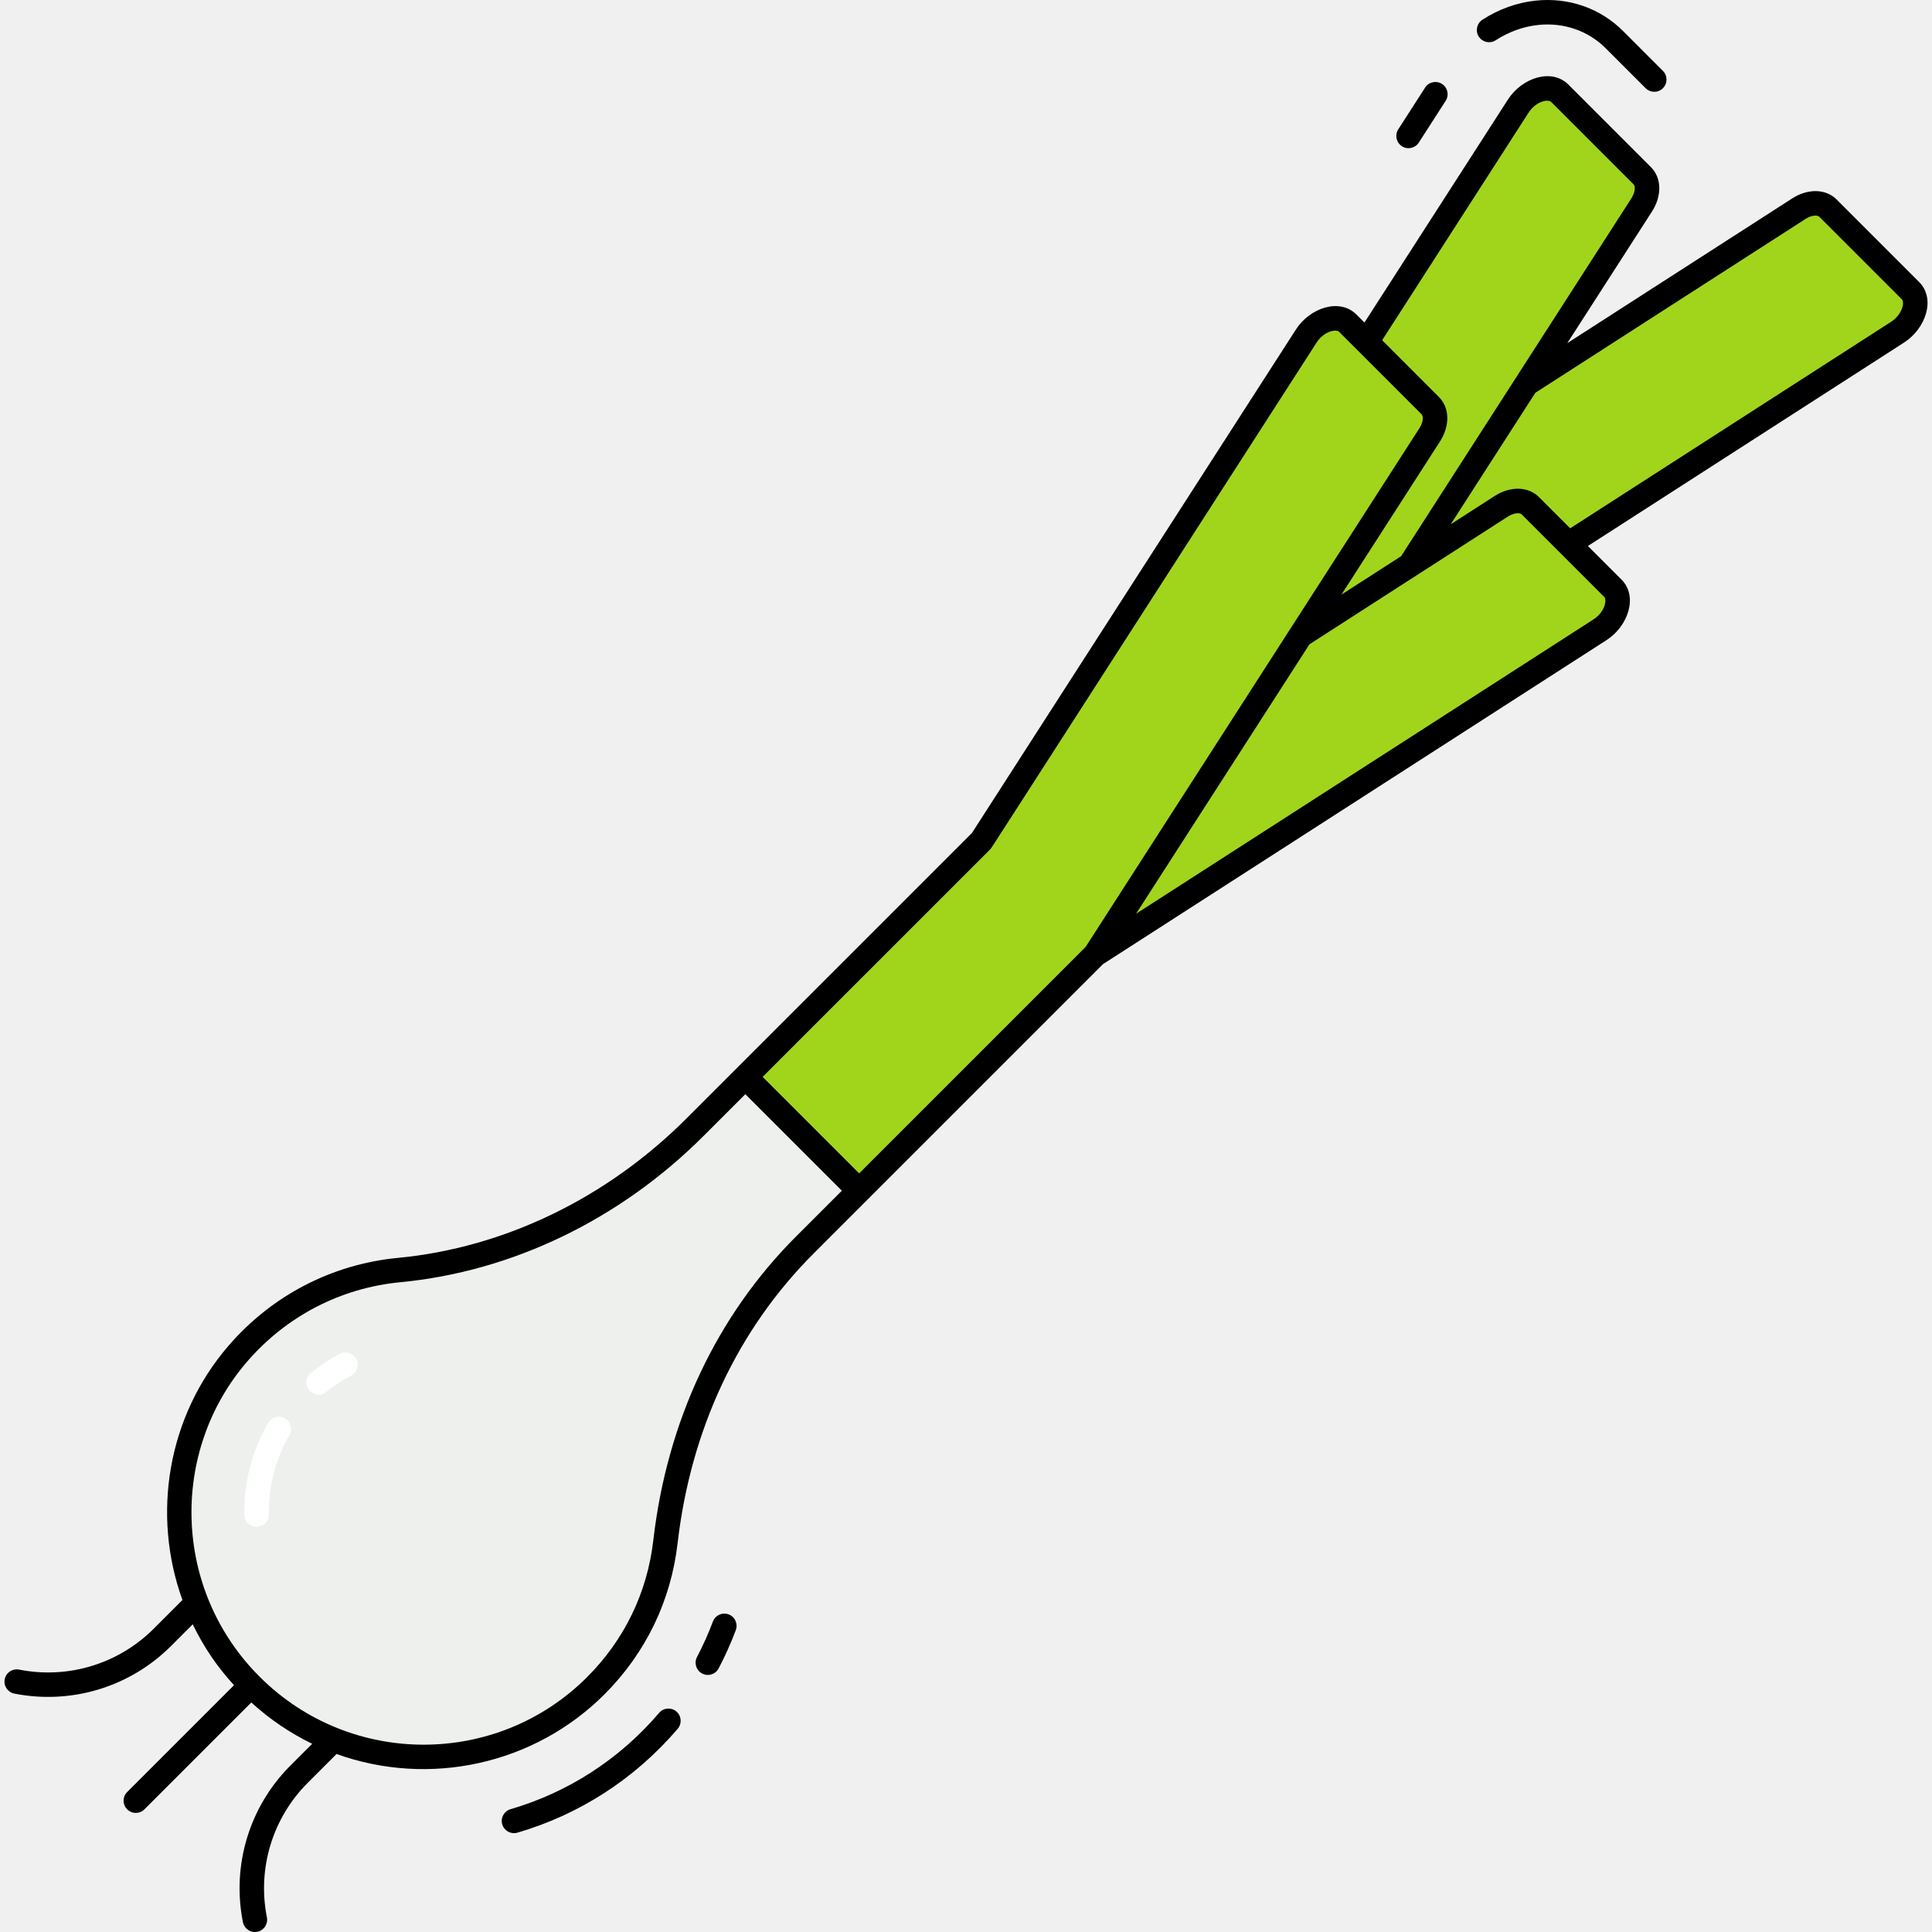
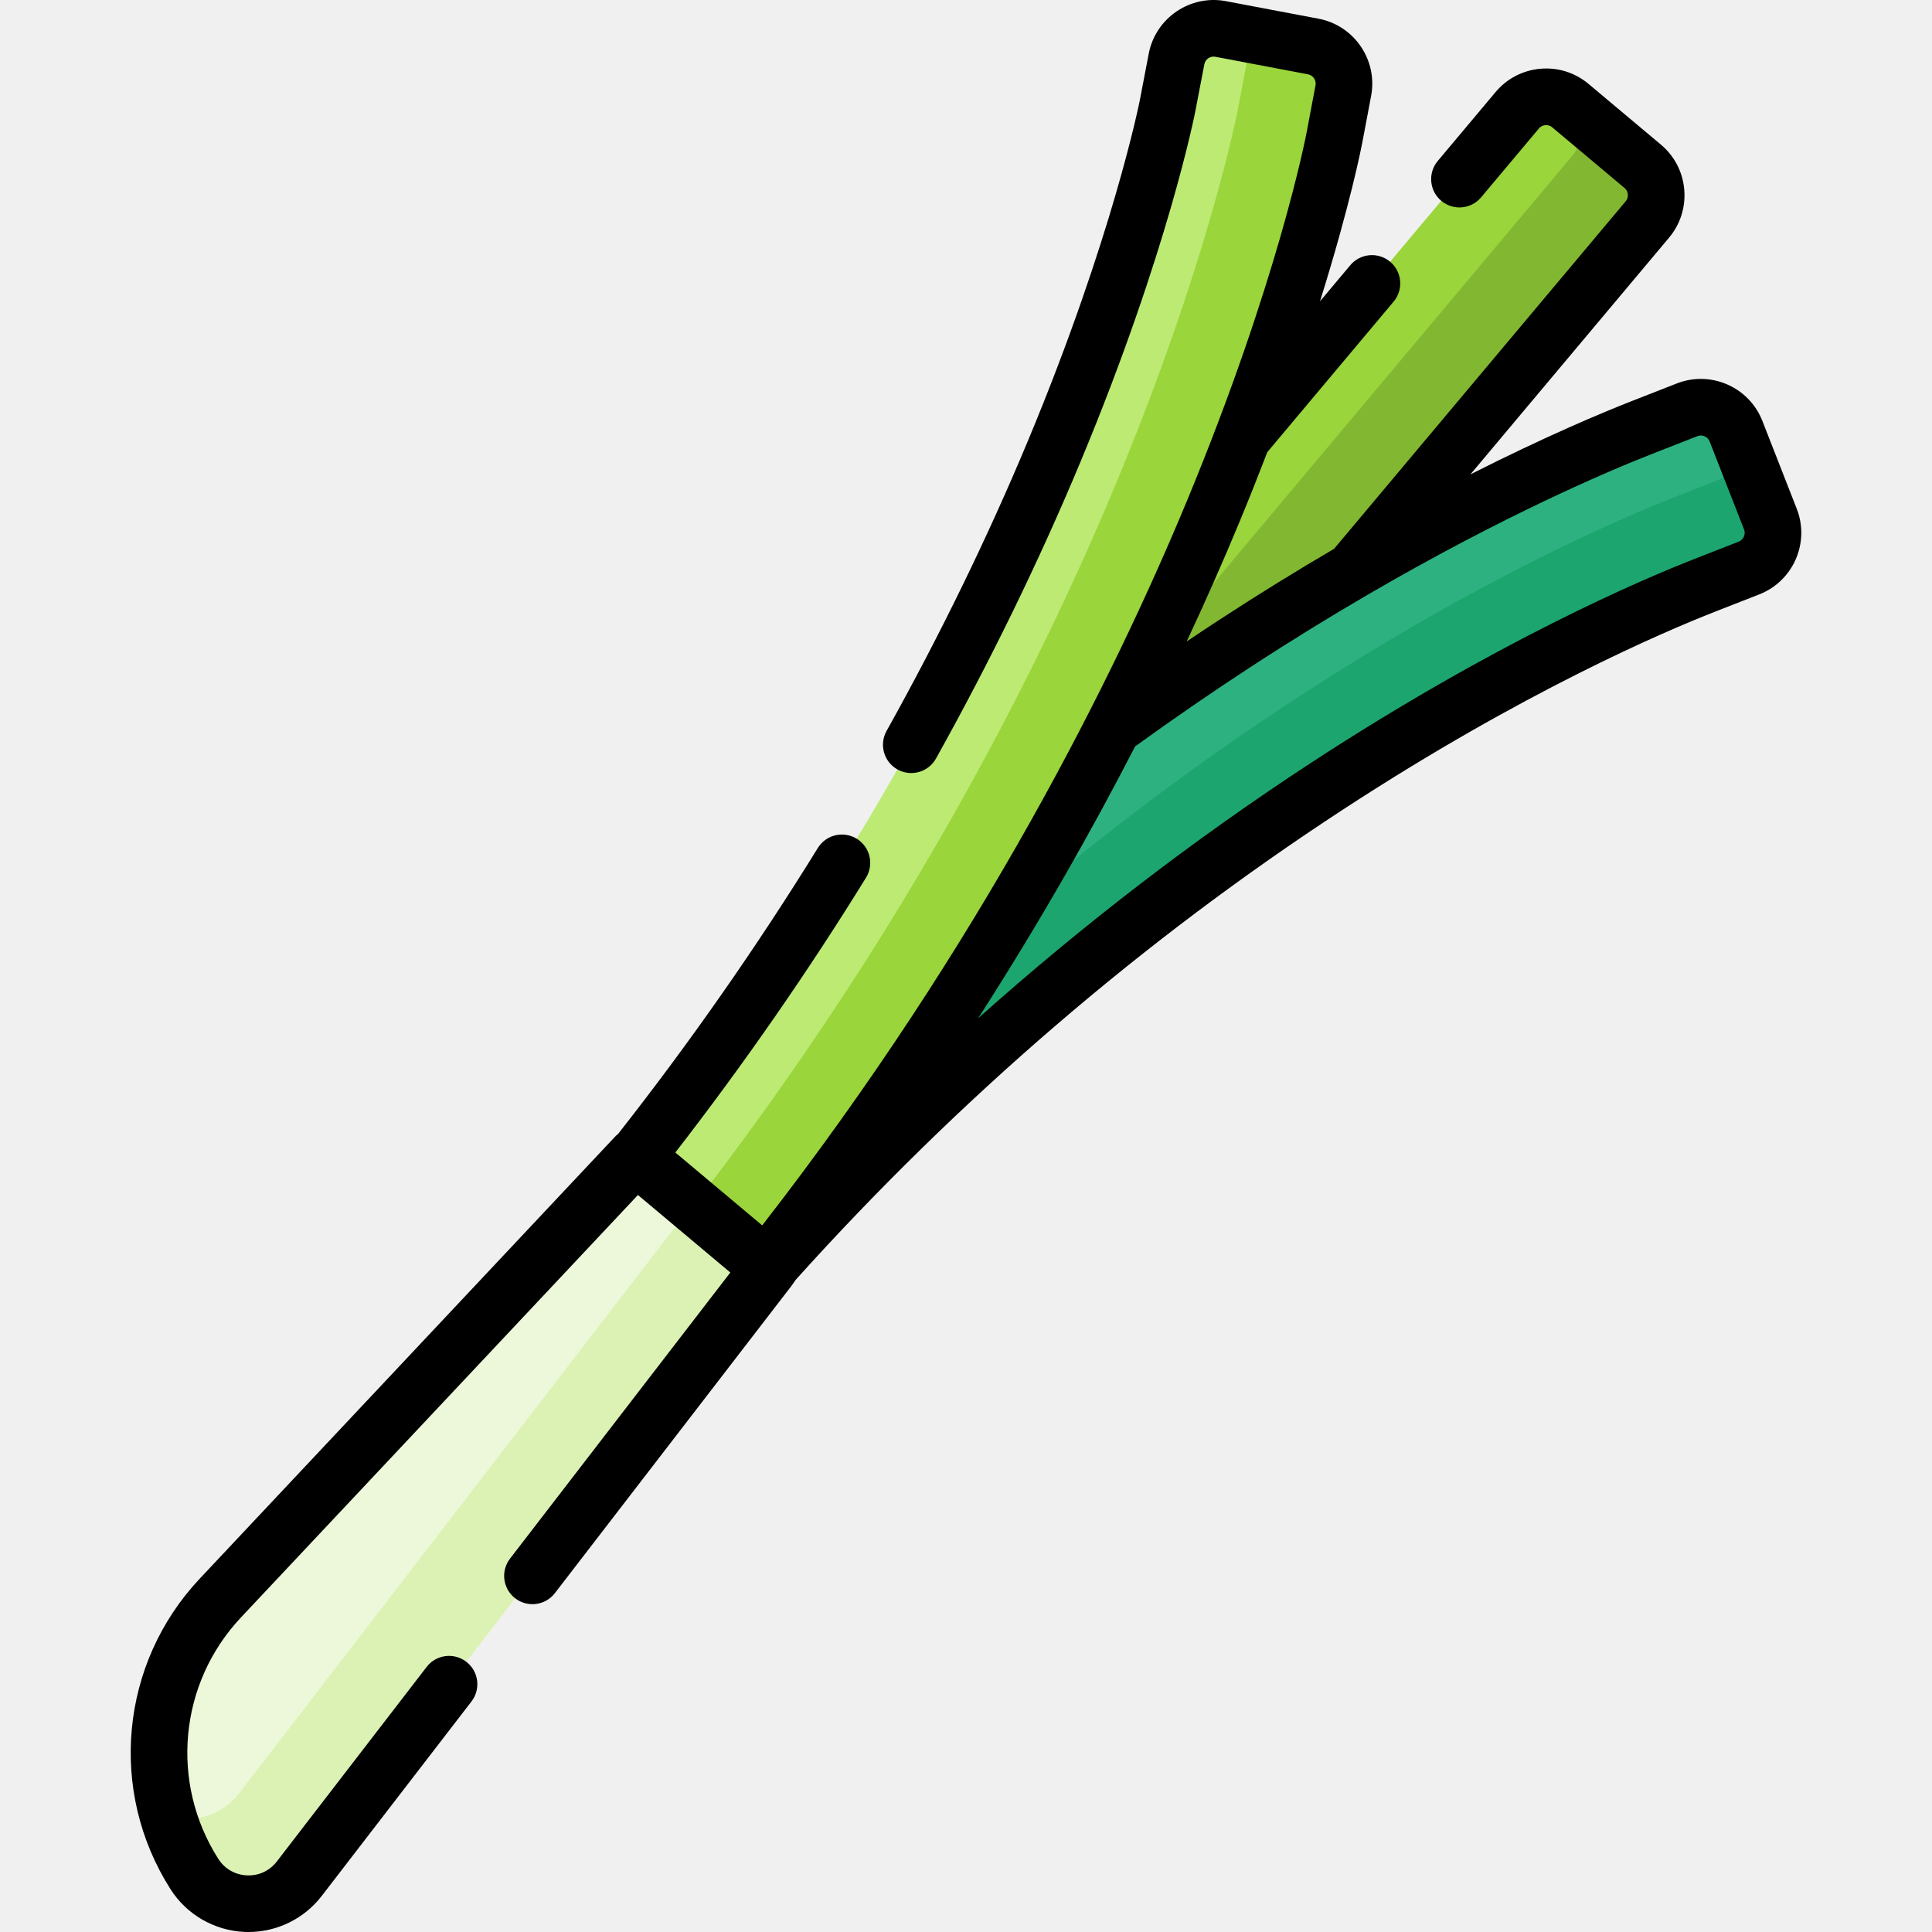
- <svg xmlns="http://www.w3.org/2000/svg" enable-background="new 0 0 512 512" height="512" viewBox="0 0 512 512" width="512">
-   <g id="_x32_4_Spring_onion">
+ <svg xmlns="http://www.w3.org/2000/svg" id="Capa_1" enable-background="new 0 0 512 512" height="512" viewBox="0 0 512 512" width="512">
+   <g>
    <g>
-       <g fill="#a1d51c">
-         <path d="m476.684 55.323-137.708 88.611 30.158 30.158 133.736-86.056c4.37-2.812 6.09-8.349 3.423-11.016l-21.856-21.856c-1.746-1.746-4.893-1.682-7.753.159z" />
-         <path d="m435.053 54.323-88.611 137.708-30.158-30.158 86.056-133.736c2.812-4.37 8.349-6.09 11.016-3.423l21.856 21.856c1.746 1.746 1.682 4.893-.159 7.753z" />
-         <path d="m397.811 134.196-137.708 88.611 30.158 30.158 133.737-86.055c4.37-2.812 6.09-8.349 3.423-11.016l-21.856-21.856c-1.747-1.747-4.894-1.683-7.754.158z" />
-       </g>
-       <path d="m176.352 408.582c3.428-29.677 15.852-57.561 36.953-78.662l14.375-14.375-30.158-30.158-13.331 13.331c-21.106 21.106-48.678 35.023-78.425 37.862-15.847 1.512-31.231 8.868-42.663 22.068-20.847 24.072-20.753 60.507.227 84.583 24.917 28.596 68.289 29.775 94.576 3.488 10.687-10.687 16.835-24.196 18.446-38.137z" fill="#eef0ee" />
      <g>
-         <path d="m64.752 401.37c-.119-8.56 2.072-16.959 6.337-24.289.897-1.547 2.885-2.072 4.432-1.17 1.547.899 2.072 2.885 1.17 4.432-3.672 6.311-5.559 13.55-5.455 20.935.031 2.176-1.616 3.282-3.258 3.281-1.601 0-3.196-1.052-3.226-3.189z" fill="#fff" />
+         <g>
+           <path d="m186.148 356.604-34.488-28.939 250.42-298.438c3.552-4.233 9.862-4.785 14.095-1.233l19.16 16.077c4.233 3.552 4.785 9.862 1.233 14.095z" fill="#99d53b" />
+         </g>
+         <g>
+           <path d="m436.564 58.166-250.419 298.438-19.98-16.765 250.418-298.438c3.434-4.093 3.028-10.114-.81-13.727.137.102.267.211.397.32l19.16 16.077c4.239 3.557 4.79 9.857 1.234 14.095z" fill="#82b732" />
+         </g>
      </g>
      <g>
-         <path d="m81.911 368.389c-1.122-1.396-.902-3.434.494-4.556 2.444-1.968 5.02-3.665 7.651-5.048 1.583-.831 3.543-.225 4.376 1.363.833 1.585.223 3.546-1.363 4.376-2.262 1.188-4.483 2.654-6.603 4.359-1.388 1.124-3.439.902-4.555-.494z" fill="#fff" />
+         <g>
+           <path d="m173.13 371.754-34.488-28.939 14.47-17.244c50.893-60.652 109.436-112.786 174.002-154.955 51.934-33.919 93.065-51.48 108.337-57.457l11.646-4.557c5.146-2.013 10.949.526 12.962 5.671l9.114 23.292c2.013 5.146-.526 10.949-5.671 12.962l-11.646 4.557c-13.973 5.467-51.699 21.598-100.124 53.224-60.862 39.749-116.083 88.938-164.132 146.2z" fill="#2db181" />
+         </g>
+         <g>
+           <path d="m463.506 150.528-11.646 4.555c-13.98 5.47-51.704 21.602-100.131 53.229-60.855 39.745-116.082 88.939-164.127 146.197l-14.47 17.244-16.248-13.634 22.592-26.924c48.045-57.258 103.272-106.452 164.135-146.19 48.427-31.627 86.152-47.76 100.124-53.236l11.645-4.555c3.749-1.464 6.115-4.938 6.347-8.701l7.447 19.048c2.013 5.151-.533 10.955-5.668 12.967z" fill="#1ca56f" />
+         </g>
      </g>
-       <path d="m197.522 285.387 30.158 30.158 62.581-62.581 88.611-137.708c1.84-2.86 1.905-6.007.159-7.753l-21.856-21.856c-2.667-2.667-8.204-.947-11.016 3.423l-86.055 133.737z" fill="#a1d51c" />
      <g>
-         <path d="m508.586 74.728-21.857-21.856c-2.857-2.863-7.606-2.975-11.8-.274v-.001l-59.579 38.337 22.43-34.857c.003 0 .003 0 .003-.001 2.697-4.197 2.586-8.939-.279-11.797l-21.855-21.856c-4.424-4.43-12.305-1.839-16.034 3.96l-38.025 59.096-2.123-2.123c-4.457-4.464-12.343-1.776-16.034 3.96l-85.867 133.444c-25.667 25.666-60.66 60.658-75.667 75.665-21.123 21.125-48.271 34.239-76.442 36.927-17.389 1.661-33.302 9.893-44.806 23.174-16.365 18.896-20.447 44.954-12.304 67.487l-7.597 7.597c-9.361 9.361-22.706 13.423-35.693 10.848-1.77-.334-3.46.795-3.809 2.553-.347 1.755.795 3.462 2.553 3.809 14.833 2.929 30.441-1.53 41.534-12.625l5.737-5.737c3.021 6.247 6.609 11.392 10.941 16.133l-28.316 28.316c-1.266 1.266-1.266 3.318 0 4.584 1.267 1.267 3.318 1.266 4.584 0l28.315-28.315c4.888 4.451 10.308 8.126 16.136 10.941l-5.739 5.739c-10.896 10.893-15.614 26.418-12.623 41.534.339 1.704 1.99 2.897 3.812 2.55 1.755-.35 2.897-2.054 2.55-3.812-2.573-12.985 1.482-26.327 10.845-35.688l7.61-7.61c24.574 8.838 52.38 2.812 71.01-15.818 10.908-10.908 17.61-24.76 19.378-40.06 3.477-30.114 15.933-56.651 36.022-76.741 14.939-14.939 50.735-50.735 76.707-76.707l133.446-85.871c5.7-3.665 8.431-11.564 3.964-16.034l-8.905-8.904 83.817-53.934c5.695-3.666 8.432-11.561 3.96-16.033zm-103.521-44.838c1.998-3.104 5.215-3.66 6-2.883l21.857 21.858c.522.523.446 2.088-.595 3.705l.003-.001-61.021 94.83-15.814 10.179 26.106-40.57c2.695-4.194 2.586-8.934-.276-11.797l-15.044-15.043zm-142.67 195.209c.452-.449-3.405 5.383 86.486-134.274 2.036-3.161 5.25-3.637 6-2.885l21.857 21.856c.522.524.446 2.091-.593 3.707l-88.424 137.416-60.043 60.042c-8.945-8.944-16.63-16.629-25.575-25.573zm-51.383 102.529c-21.135 21.135-34.234 48.997-37.881 80.58-1.596 13.831-7.656 26.355-17.519 36.22-23.816 23.816-62.56 23.969-86.636.09-23.345-23.153-24.041-59.941-3.421-83.747 10.407-12.018 24.798-19.461 40.521-20.966 29.665-2.829 58.222-16.607 80.408-38.796l11.037-11.037c8.945 8.944 16.63 16.629 25.575 25.573zm211.229-163.446-121.17 77.97 45.951-71.409 52.544-33.821c1.618-1.041 3.184-1.117 3.705-.593l21.857 21.856c.789.788.181 4.026-2.887 5.997zm78.873-78.873-84.999 54.695-8.26-8.259c-2.859-2.862-7.601-2.973-11.8-.275l-11.59 7.46 22.416-34.835 71.558-46.045s0 0 0-.001c1.618-1.042 3.181-1.116 3.705-.593l21.857 21.856c.792.792.157 4.039-2.887 5.997z" />
-         <path d="m396.38 10.67c3.475-2.248 7.357-3.648 11.235-4.052 6.737-.723 13.249 1.516 17.866 6.13l10.627 10.627c1.267 1.267 3.318 1.266 4.584 0s1.266-3.318 0-4.584l-10.627-10.628c-6.01-6.009-14.454-8.924-23.129-7.993-4.88.508-9.748 2.255-14.077 5.054-1.504.973-1.935 2.98-.962 4.483.973 1.505 2.979 1.938 4.483.963z" />
-         <path d="m371.522 38.755c1.51.969 3.516.531 4.48-.973l7.114-11.058c.97-1.506.534-3.512-.97-4.48-1.512-.97-3.515-.533-4.48.973l-7.114 11.058c-.97 1.505-.535 3.511.97 4.48z" />
-         <path d="m193.091 427.827c-1.672-.628-3.543.225-4.169 1.905-1.175 3.148-2.553 6.223-4.212 9.399-.831 1.588-.215 3.546 1.37 4.374 1.579.827 3.543.222 4.374-1.37 1.788-3.417 3.272-6.734 4.541-10.138.626-1.678-.225-3.545-1.904-4.17z" />
-         <path d="m174.676 453.921c-10.659 12.508-24.465 21.193-39.373 25.53-1.717.499-2.707 2.3-2.206 4.019.505 1.73 2.315 2.703 4.019 2.206 16.076-4.677 30.97-14.035 42.493-27.546 1.163-1.363.998-3.409-.362-4.572-1.362-1.157-3.409-.992-4.571.363z" />
+         <g>
+           <path d="m173.13 371.754-34.488-28.939 14.47-17.244c66.419-79.156 105.37-155.806 126.349-206.169 22.794-54.717 29.915-91.146 29.984-91.508l2.351-12.272c1.038-5.419 6.267-8.974 11.688-7.947l24.541 4.649c5.426 1.028 8.993 6.258 7.969 11.685l-2.315 12.265c-.306 1.619-7.761 40.321-32.049 98.969-22.205 53.623-63.484 135.193-134.03 219.267z" fill="#bcea73" />
+         </g>
+         <g>
+           <path d="m187.602 354.509-14.47 17.244-18.93-15.884 7.942-9.465c70.547-84.074 111.828-165.645 134.03-219.265 24.283-58.652 31.748-97.354 32.047-98.971l2.314-12.268c.485-2.571-.056-5.101-1.342-7.147l18.832 3.565c5.43 1.03 8.992 6.265 7.968 11.688l-2.314 12.268c-.305 1.625-7.764 40.319-32.046 98.971-22.203 53.619-63.484 135.19-134.031 219.264z" fill="#99d53b" />
+         </g>
+       </g>
+       <g>
+         <path d="m168.449 306.383-110.066 117.127c-18.738 19.94-21.563 50.051-6.861 73.129 6.329 9.936 20.603 10.571 27.79 1.237l124.56-161.769z" fill="#ecf8d9" />
+         <path d="m79.314 497.88c-6.085 7.889-17.252 8.653-24.372 2.679-1.295-1.087-2.454-2.399-3.425-3.919-3.12-4.904-5.46-10.132-7.009-15.507 6.506 2.129 14.133.262 18.782-5.776l120.312-156.254 20.271 17.01z" fill="#dbf2b4" />
      </g>
    </g>
+     <path d="m476.158 134.834-9.114-23.293c-3.519-8.988-13.69-13.44-22.679-9.922l-11.647 4.557c-8.024 3.14-23.093 9.44-43.042 19.541l52.637-62.73c3.006-3.582 4.437-8.12 4.028-12.778-.407-4.658-2.605-8.878-6.186-11.883l-19.16-16.077c-3.582-3.006-8.123-4.442-12.777-4.029-4.658.407-8.878 2.604-11.884 6.186l-15.31 18.245c-2.663 3.173-2.249 7.904.924 10.566 3.174 2.663 7.904 2.249 10.566-.924l15.31-18.245c.58-.692 1.314-.852 1.7-.885.386-.032 1.137-.004 1.828.576l19.161 16.078c.691.58.851 1.314.885 1.7.033.386.004 1.137-.576 1.828l-77.286 92.105c-9.646 5.646-19.856 11.92-30.523 18.887-2.846 1.859-5.69 3.749-8.529 5.657 5.398-11.531 10.078-22.226 14.076-31.882 2.624-6.336 5.043-12.431 7.292-18.294l33.471-39.888c2.663-3.173 2.249-7.904-.924-10.566-3.173-2.663-7.904-2.249-10.566.924l-8.018 9.555c8.041-25.652 11.04-41.153 11.234-42.178l2.314-12.264c1.789-9.478-4.466-18.649-13.943-20.446l-24.54-4.648c-9.458-1.791-18.637 4.444-20.451 13.904l-2.352 12.272c-.068.357-7.168 36.327-29.54 90.035-10.683 25.643-23.33 51.615-37.591 77.196-2.017 3.618-.719 8.186 2.898 10.203 3.617 2.016 8.188.719 10.203-2.899 14.537-26.076 27.435-52.565 38.335-78.731 23.264-55.845 30.361-92.635 30.427-92.98l2.352-12.271c.26-1.355 1.571-2.249 2.927-1.991l24.54 4.648c1.356.257 2.251 1.57 1.995 2.926l-2.313 12.259c-.302 1.593-7.666 39.677-31.609 97.495-19.281 46.561-54.408 117.387-112.708 192.367l-23.021-19.317c18.07-23.31 35.057-47.767 50.527-72.823 2.176-3.524 1.083-8.146-2.441-10.322-3.525-2.175-8.146-1.083-10.322 2.442-16.141 26.143-33.955 51.632-52.951 75.798-.28.223-.551.46-.802.728l-110.065 117.128c-21.106 22.46-24.28 56.301-7.721 82.295 4.284 6.726 11.598 10.953 19.565 11.308.363.016.727.024 1.088.024 7.572 0 14.763-3.519 19.405-9.549l39.69-51.545c2.527-3.282 1.915-7.991-1.367-10.518-3.283-2.528-7.99-1.915-10.518 1.367l-39.69 51.544c-1.913 2.485-4.786 3.841-7.941 3.691-3.133-.139-5.896-1.736-7.581-4.381-12.871-20.204-10.403-46.507 6.002-63.964l105.209-111.96 24.483 20.544-58.38 75.82c-2.527 3.282-1.915 7.991 1.367 10.518 3.282 2.528 7.992 1.915 10.518-1.367l62.768-81.518c.305-.396.974-1.43 1.065-1.531 43.294-48.111 92.064-90.02 144.954-124.562 47.848-31.251 85.002-47.139 98.756-52.519l11.645-4.557c8.988-3.517 13.44-13.691 9.923-22.68zm-15.389 8.71-11.645 4.557c-14.187 5.55-52.475 21.915-101.493 53.929-30.947 20.211-60.5 42.901-88.415 67.824 16.455-25.598 30.22-49.928 41.62-72.083.135-.085.271-.166.402-.261 9.8-7.089 19.886-14.025 29.977-20.615 10.893-7.114 21.293-13.492 31.075-19.192.001-.001.002-.001.004-.002 36.326-21.17 64.028-32.916 75.89-37.558l11.647-4.557c1.286-.506 2.74.134 3.244 1.419l9.114 23.292c.504 1.288-.133 2.744-1.42 3.247z" />
  </g>
</svg>
